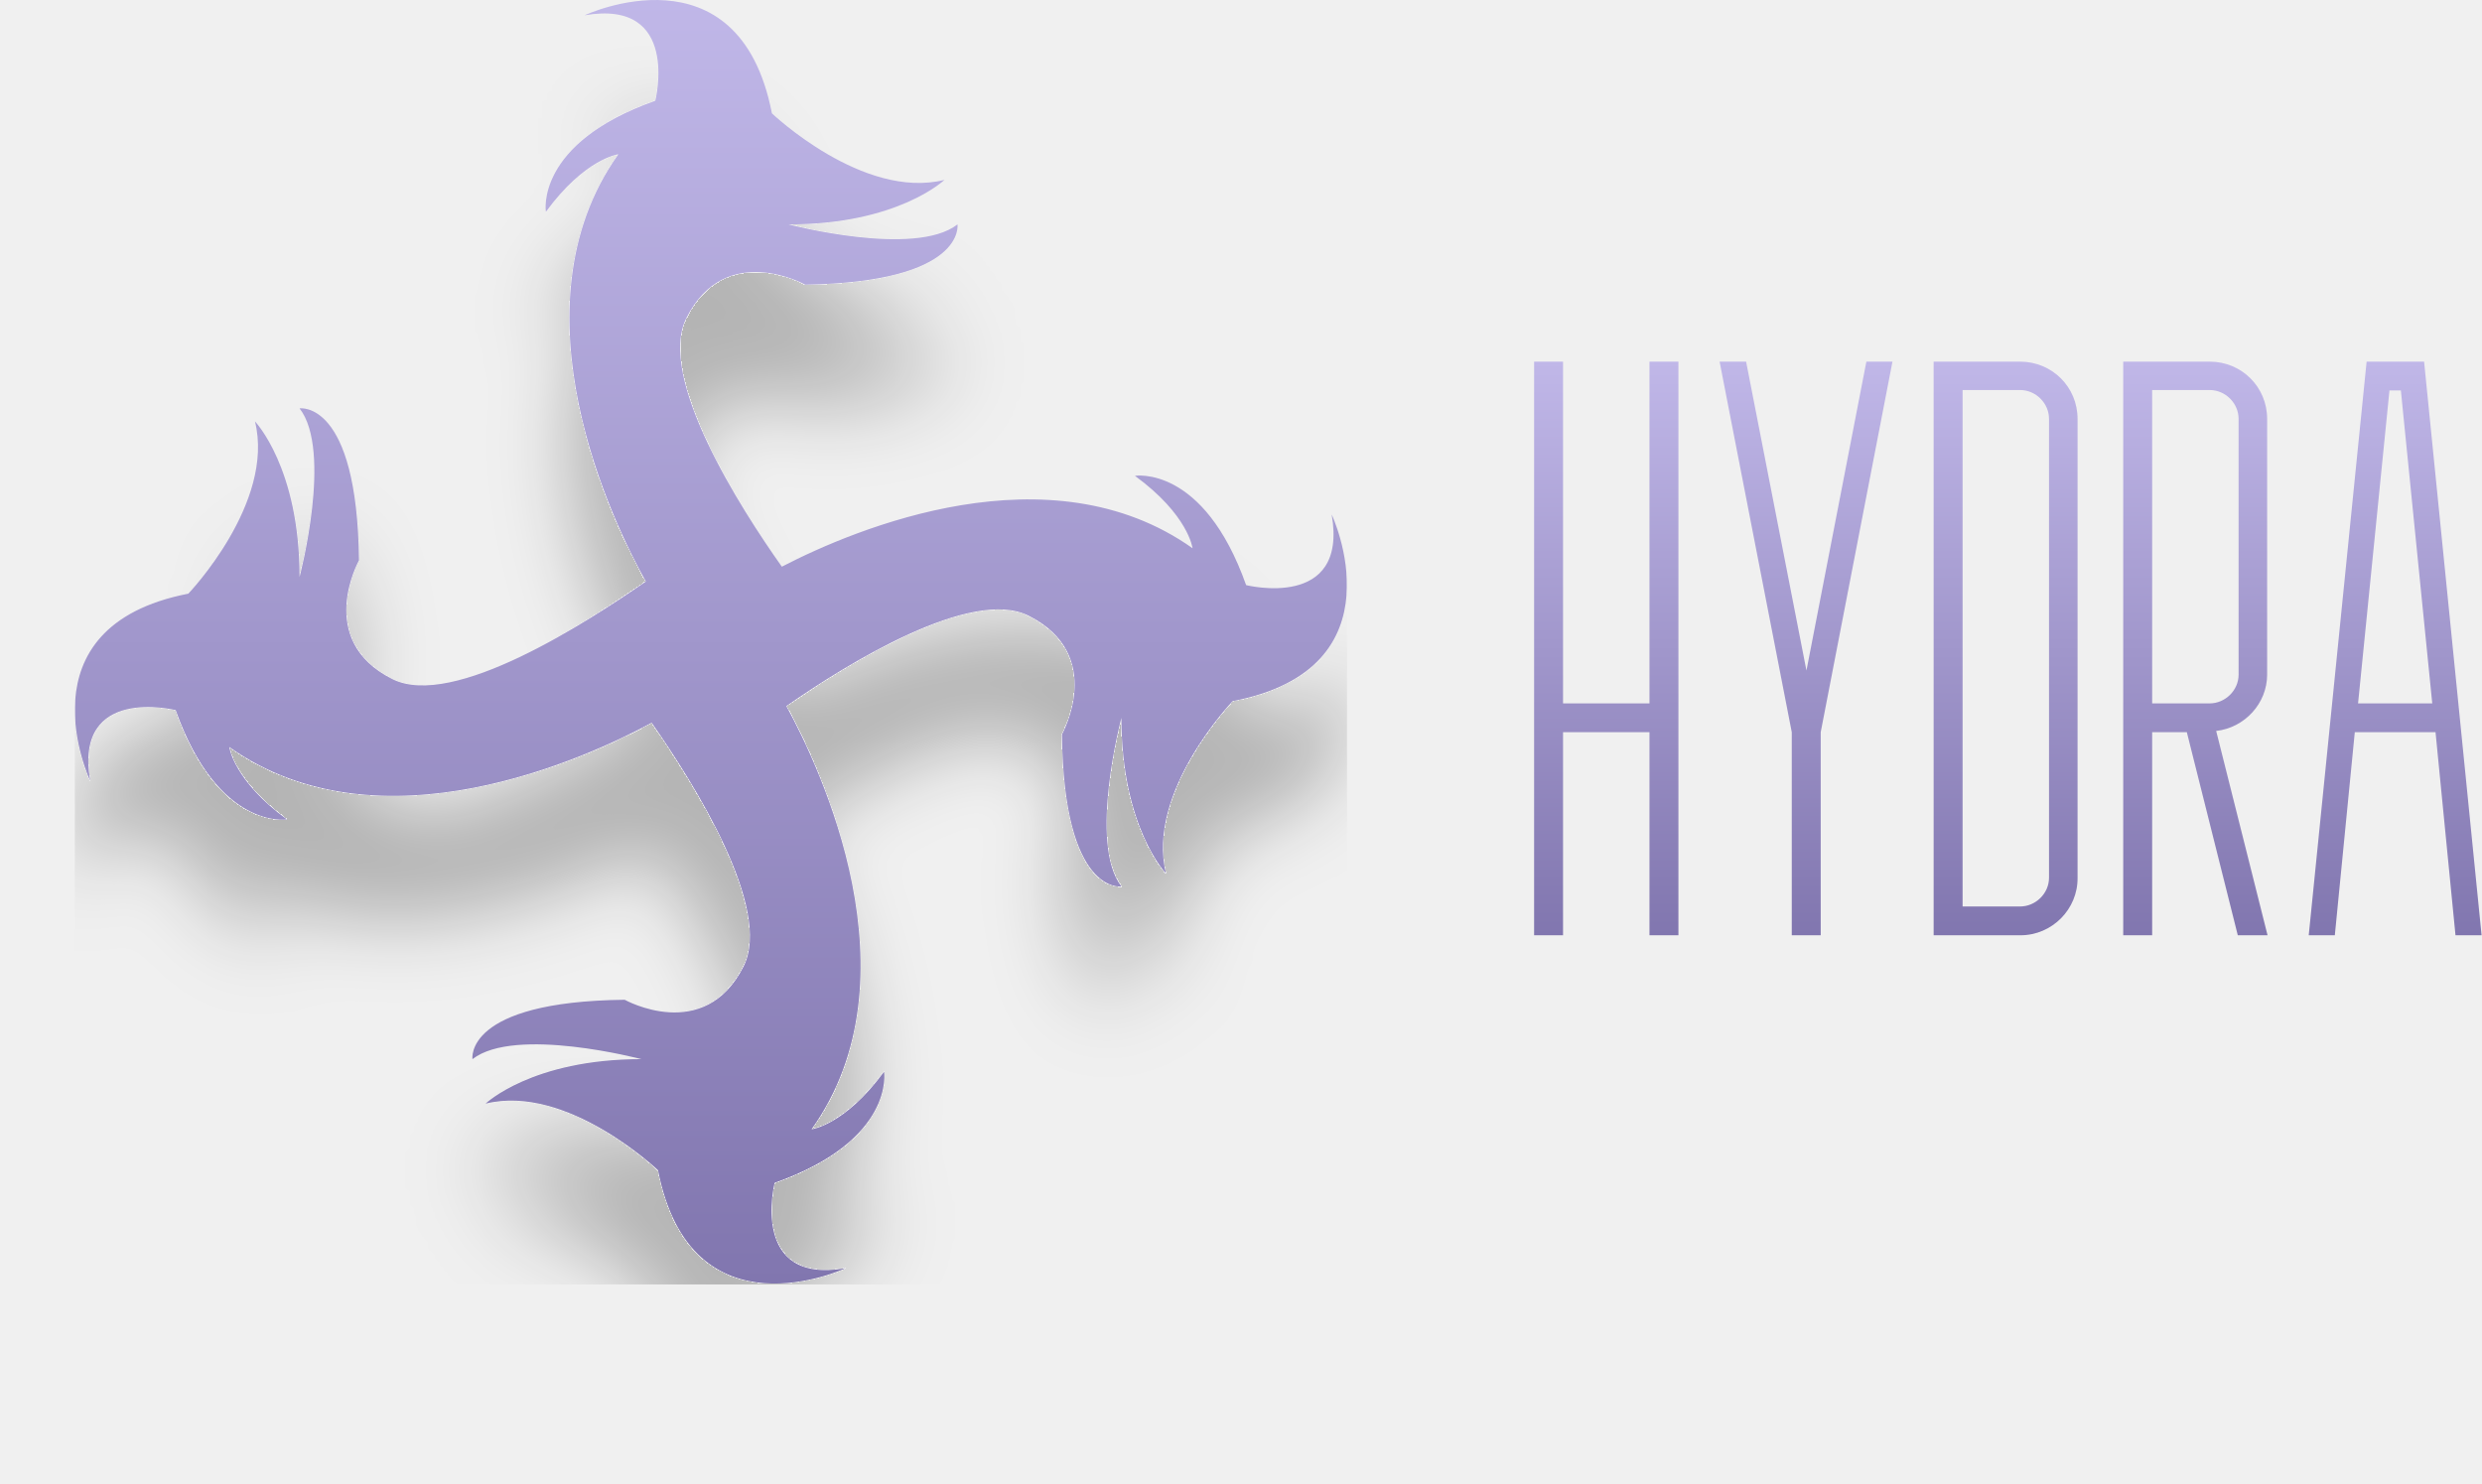
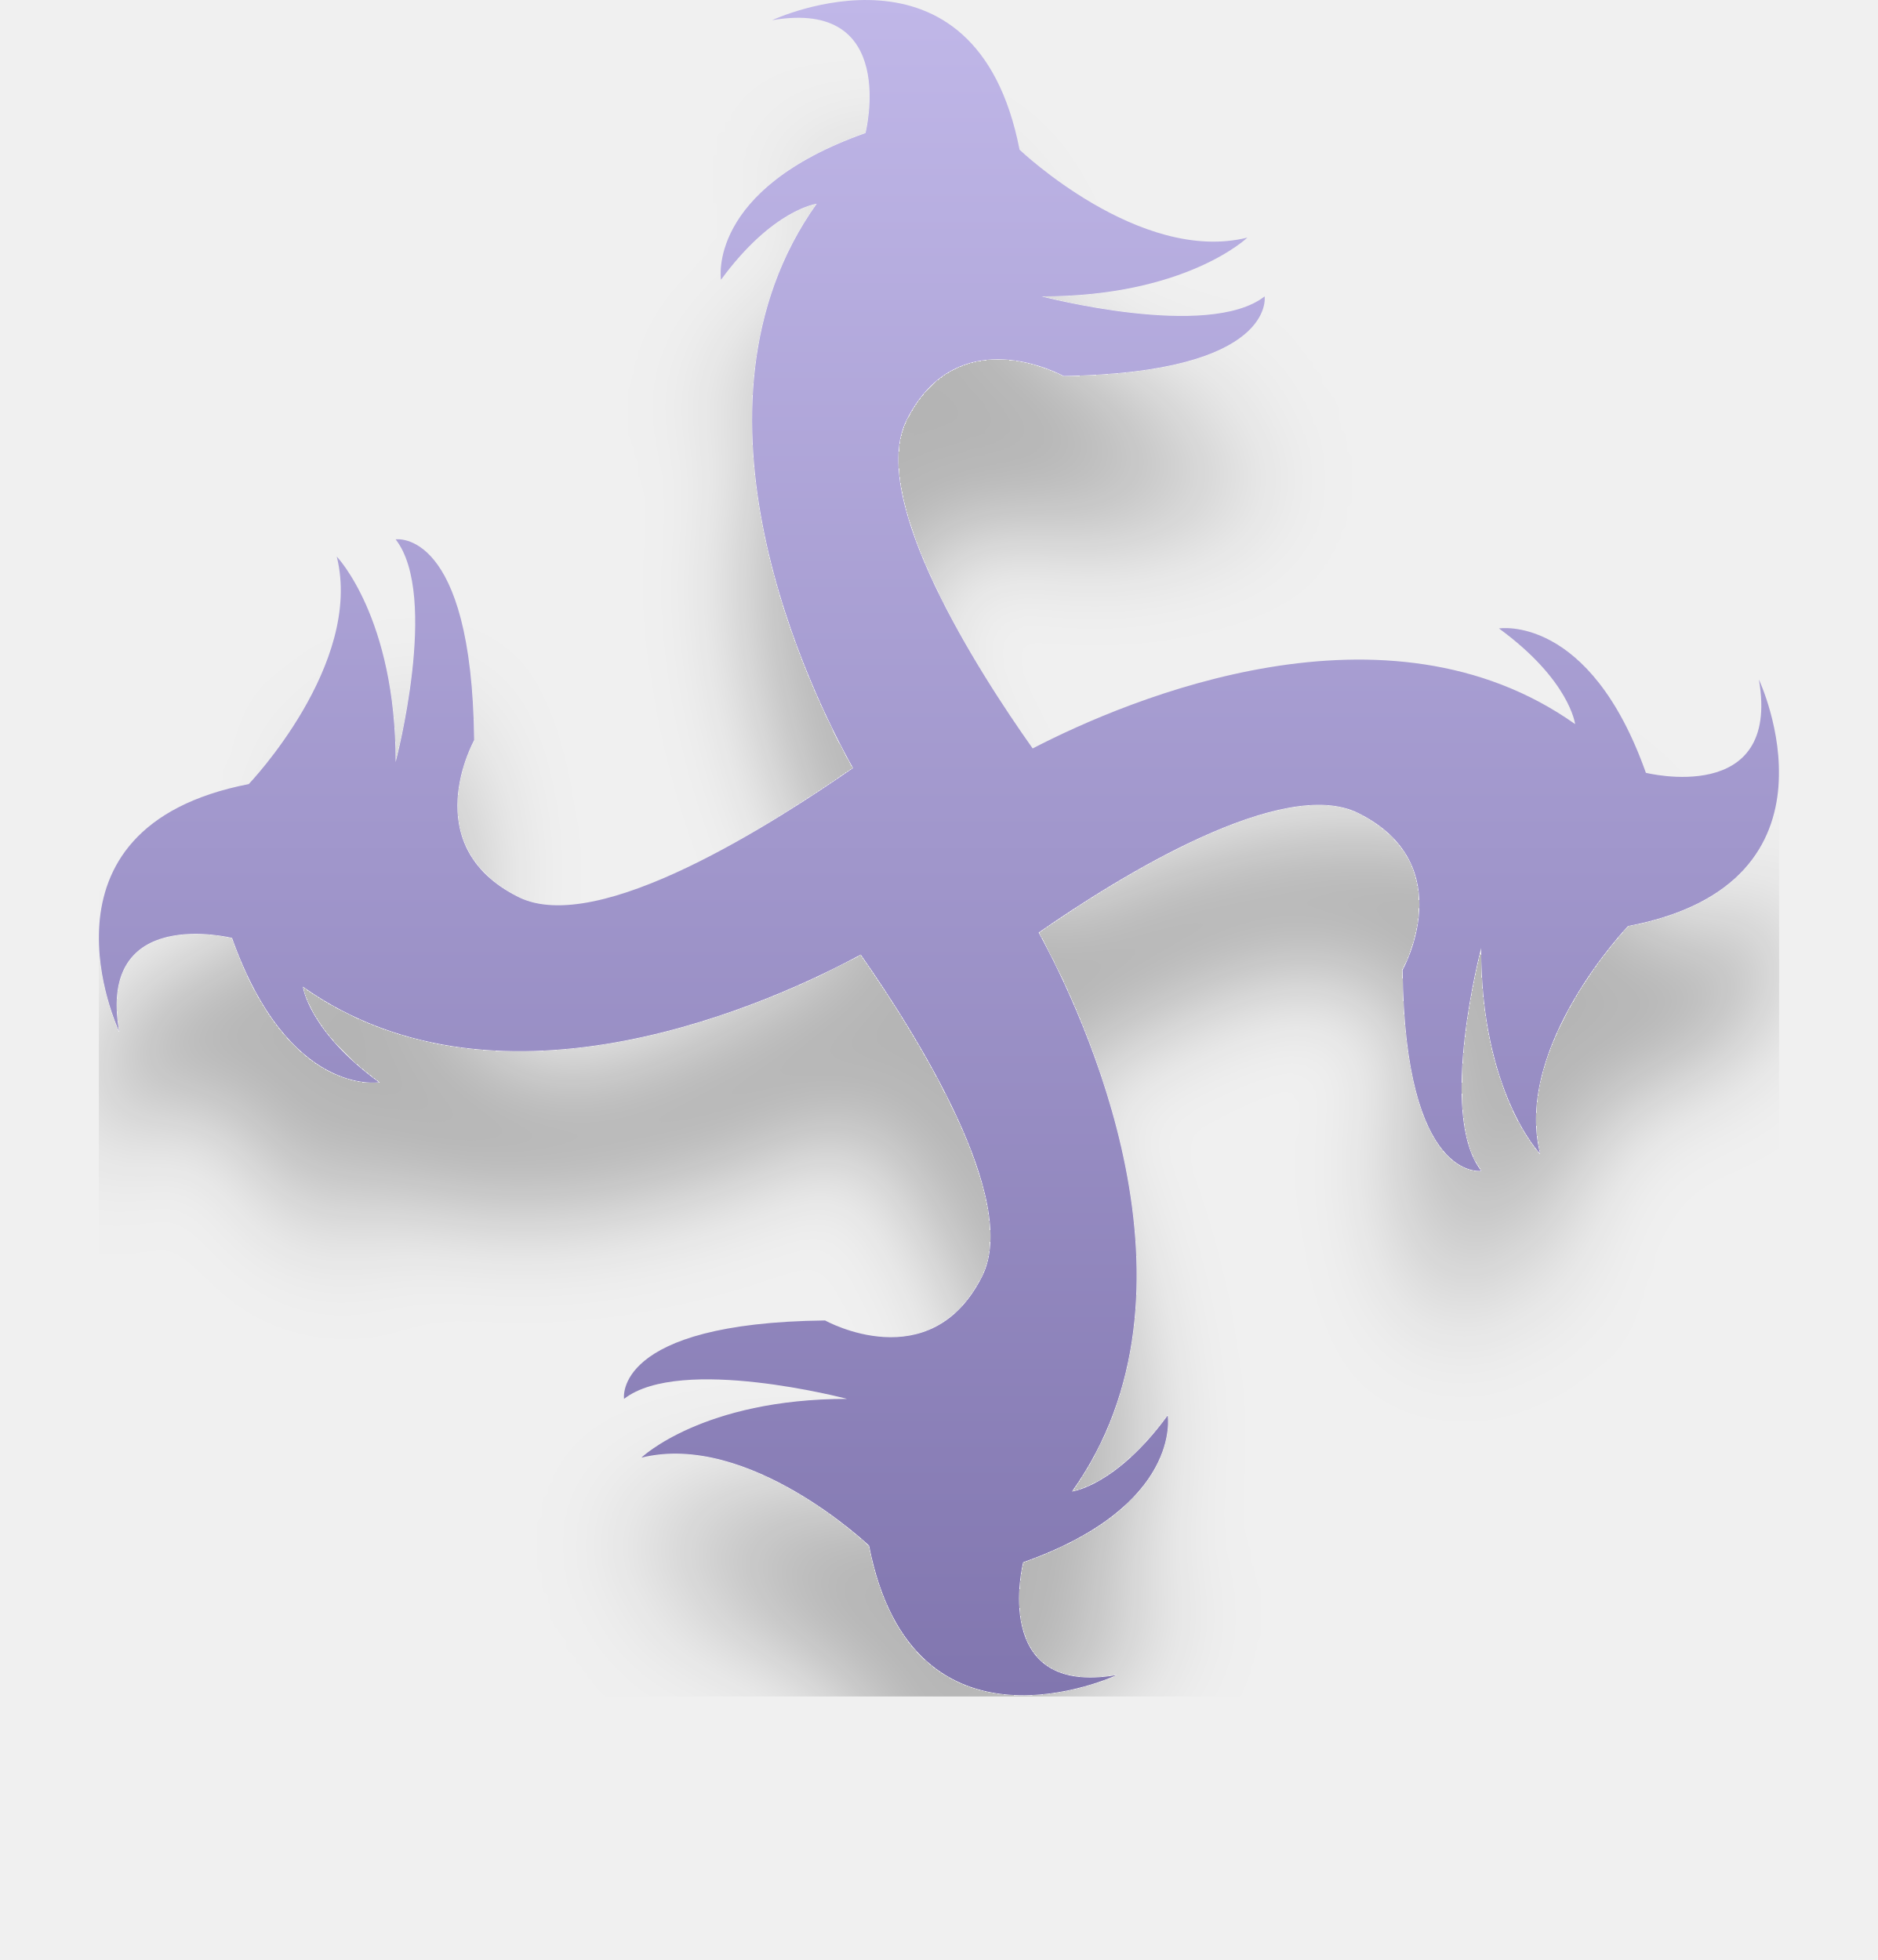
- <svg xmlns="http://www.w3.org/2000/svg" width="199" height="119" viewBox="0 0 199 119" fill="none">
-   <g clip-path="url(#clip0_5004_43)" filter="url(#filter0_d_5004_43)">
-     <path d="M106.772 41.258C108.108 48.976 99.912 46.92 99.912 46.92C96.482 37.255 90.994 38.156 90.994 38.156C95.291 41.294 95.616 43.963 95.616 43.963C84.17 35.848 68.608 42.376 62.687 45.441C59.365 40.753 52.649 30.258 55.032 25.498C58.173 19.259 64.564 22.829 64.564 22.829C77.49 22.613 76.768 17.996 76.768 17.996C73.338 20.665 63.228 17.996 63.228 17.996C72.002 17.996 75.721 14.426 75.721 14.426C69.186 16.049 61.892 9.088 61.892 9.088C59.221 -4.58 46.872 1.226 46.872 1.226C54.599 -0.108 52.541 8.079 52.541 8.079C42.864 11.505 43.767 16.986 43.767 16.986C46.908 12.695 49.58 12.37 49.58 12.37C40.734 24.812 49.255 42.123 51.783 46.631C47.161 49.841 36.329 56.91 31.455 54.457C25.209 51.32 28.783 44.936 28.783 44.936C28.639 32.025 24.017 32.747 24.017 32.747C26.689 36.173 24.017 46.271 24.017 46.271C24.017 37.507 20.443 33.792 20.443 33.792C22.067 40.32 15.099 47.605 15.099 47.605C1.415 50.274 7.228 62.608 7.228 62.608C5.892 54.89 14.088 56.946 14.088 56.946C17.518 66.611 23.006 65.71 23.006 65.71C18.709 62.572 18.384 59.903 18.384 59.903C30.48 68.486 47.197 60.697 52.252 57.956C55.646 62.824 61.965 72.85 59.618 77.502C56.477 83.742 50.086 80.171 50.086 80.171C37.16 80.316 37.882 84.932 37.882 84.932C41.312 82.263 51.422 84.932 51.422 84.932C42.648 84.932 38.929 88.502 38.929 88.502C45.464 86.879 52.758 93.84 52.758 93.84C55.429 107.508 67.778 101.702 67.778 101.702C60.051 103.036 62.109 94.85 62.109 94.85C71.786 91.423 70.883 85.942 70.883 85.942C67.742 90.233 65.07 90.558 65.07 90.558C73.735 78.404 65.756 61.562 63.048 56.621C67.958 53.195 77.888 47.064 82.473 49.372C88.719 52.51 85.145 58.893 85.145 58.893C85.289 71.804 89.911 71.083 89.911 71.083C87.239 67.657 89.911 57.559 89.911 57.559C89.911 66.323 93.485 70.037 93.485 70.037C91.861 63.51 98.829 56.224 98.829 56.224C112.586 53.592 106.772 41.258 106.772 41.258Z" fill="url(#paint0_linear_5004_43)" />
-   </g>
-   <g clip-path="url(#clip1_5004_43)">
-     <path d="M123 29H125.321V56.405H132.251V29H134.572V75H132.251V58.713H125.321V75H123V29Z" fill="url(#paint1_linear_5004_43)" />
-     <path d="M151.733 29L145.98 58.713V75H143.659V58.713L137.873 29H139.998L144.836 53.772L149.641 29H151.733Z" fill="url(#paint2_linear_5004_43)" />
-     <path d="M161.997 75H155.034V29H161.964C164.547 29 166.573 31.048 166.573 33.584V70.384C166.606 72.887 164.547 75 161.997 75ZM157.355 31.308V72.692H161.964C163.206 72.692 164.285 71.652 164.285 70.384V33.584C164.285 32.348 163.239 31.276 161.964 31.276H157.355V31.308Z" fill="url(#paint3_linear_5004_43)" />
-     <path d="M181.806 75H179.42L175.334 58.713H172.555V75H170.234V29H177.164C179.747 29 181.773 31.048 181.773 33.584V54.097C181.773 56.405 179.975 58.355 177.687 58.615L181.806 75ZM172.555 56.405H177.164C178.406 56.405 179.485 55.365 179.485 54.097V33.584C179.485 32.348 178.439 31.276 177.164 31.276H172.555V56.405Z" fill="url(#paint4_linear_5004_43)" />
-     <path d="M188.801 58.713L187.2 75H185.108L189.749 29H194.358L198.967 75H196.875L195.274 58.713H188.801ZM192.495 31.308H191.58L189.063 56.405H195.012L192.495 31.308Z" fill="url(#paint5_linear_5004_43)" />
+ <svg xmlns="http://www.w3.org/2000/svg" width="114" height="119" viewBox="0 0 114 119" fill="none">
+   <g clip-path="url(#clip0_1_5)" filter="url(#filter0_d_1_5)">
+     <path d="M106.772 41.258C108.108 48.976 99.912 46.92 99.912 46.92C96.482 37.255 90.994 38.156 90.994 38.156C95.291 41.294 95.616 43.963 95.616 43.963C84.17 35.848 68.608 42.376 62.687 45.441C59.365 40.753 52.649 30.258 55.032 25.498C58.173 19.259 64.564 22.829 64.564 22.829C77.49 22.613 76.768 17.996 76.768 17.996C73.338 20.665 63.228 17.996 63.228 17.996C72.002 17.996 75.721 14.426 75.721 14.426C69.186 16.049 61.892 9.088 61.892 9.088C59.221 -4.58 46.872 1.226 46.872 1.226C54.599 -0.108 52.541 8.079 52.541 8.079C42.864 11.505 43.767 16.986 43.767 16.986C46.908 12.695 49.58 12.37 49.58 12.37C40.734 24.812 49.255 42.123 51.783 46.631C47.161 49.841 36.329 56.91 31.455 54.457C25.209 51.32 28.783 44.936 28.783 44.936C28.639 32.025 24.017 32.747 24.017 32.747C26.689 36.173 24.017 46.271 24.017 46.271C24.017 37.507 20.443 33.792 20.443 33.792C22.067 40.32 15.099 47.605 15.099 47.605C1.415 50.274 7.228 62.608 7.228 62.608C5.892 54.89 14.088 56.946 14.088 56.946C17.518 66.611 23.006 65.71 23.006 65.71C18.709 62.572 18.384 59.903 18.384 59.903C30.48 68.486 47.197 60.697 52.252 57.956C55.646 62.824 61.965 72.85 59.618 77.502C56.477 83.742 50.086 80.171 50.086 80.171C37.16 80.316 37.882 84.932 37.882 84.932C41.312 82.263 51.422 84.932 51.422 84.932C42.648 84.932 38.929 88.502 38.929 88.502C45.464 86.879 52.758 93.84 52.758 93.84C55.429 107.508 67.778 101.702 67.778 101.702C60.051 103.036 62.109 94.85 62.109 94.85C71.786 91.423 70.883 85.942 70.883 85.942C67.742 90.233 65.07 90.558 65.07 90.558C73.735 78.404 65.756 61.562 63.048 56.621C67.958 53.195 77.888 47.064 82.473 49.372C88.719 52.51 85.145 58.893 85.145 58.893C85.289 71.804 89.911 71.083 89.911 71.083C87.239 67.657 89.911 57.559 89.911 57.559C89.911 66.323 93.485 70.037 93.485 70.037C91.861 63.51 98.829 56.224 98.829 56.224C112.586 53.592 106.772 41.258 106.772 41.258Z" fill="url(#paint0_linear_1_5)" />
  </g>
  <defs>
-     <filter id="filter0_d_5004_43" x="0" y="0" width="114" height="119" filterUnits="userSpaceOnUse" color-interpolation-filters="sRGB">
+     <filter id="filter0_d_1_5" x="0" y="0" width="114" height="119" filterUnits="userSpaceOnUse" color-interpolation-filters="sRGB">
      <feFlood flood-opacity="0" result="BackgroundImageFix" />
      <feColorMatrix in="SourceAlpha" type="matrix" values="0 0 0 0 0 0 0 0 0 0 0 0 0 0 0 0 0 0 127 0" result="hardAlpha" />
      <feOffset dy="10" />
      <feGaussianBlur stdDeviation="3" />
      <feComposite in2="hardAlpha" operator="out" />
      <feColorMatrix type="matrix" values="0 0 0 0 0 0 0 0 0 0 0 0 0 0 0 0 0 0 0.25 0" />
-       <feBlend mode="normal" in2="BackgroundImageFix" result="effect1_dropShadow_5004_43" />
-       <feBlend mode="normal" in="SourceGraphic" in2="effect1_dropShadow_5004_43" result="shape" />
+       <feBlend mode="normal" in2="BackgroundImageFix" result="effect1_dropShadow_1_5" />
+       <feBlend mode="normal" in="SourceGraphic" in2="effect1_dropShadow_1_5" result="shape" />
    </filter>
-     <linearGradient id="paint0_linear_5004_43" x1="56.997" y1="0.001" x2="56.997" y2="102.927" gradientUnits="userSpaceOnUse">
+     <linearGradient id="paint0_linear_1_5" x1="56.997" y1="0.001" x2="56.997" y2="102.927" gradientUnits="userSpaceOnUse">
      <stop stop-color="#C0B7E8" />
      <stop offset="1" stop-color="#8176AF" />
    </linearGradient>
-     <linearGradient id="paint1_linear_5004_43" x1="128.786" y1="29" x2="128.786" y2="75" gradientUnits="userSpaceOnUse">
-       <stop stop-color="#C0B7E8" />
-       <stop offset="1" stop-color="#8176AF" />
-     </linearGradient>
-     <linearGradient id="paint2_linear_5004_43" x1="144.803" y1="29" x2="144.803" y2="75" gradientUnits="userSpaceOnUse">
-       <stop stop-color="#C0B7E8" />
-       <stop offset="1" stop-color="#8176AF" />
-     </linearGradient>
-     <linearGradient id="paint3_linear_5004_43" x1="160.804" y1="29" x2="160.804" y2="75" gradientUnits="userSpaceOnUse">
-       <stop stop-color="#C0B7E8" />
-       <stop offset="1" stop-color="#8176AF" />
-     </linearGradient>
-     <linearGradient id="paint4_linear_5004_43" x1="176.02" y1="29" x2="176.02" y2="75" gradientUnits="userSpaceOnUse">
-       <stop stop-color="#C0B7E8" />
-       <stop offset="1" stop-color="#8176AF" />
-     </linearGradient>
-     <linearGradient id="paint5_linear_5004_43" x1="192.037" y1="29" x2="192.037" y2="75" gradientUnits="userSpaceOnUse">
-       <stop stop-color="#C0B7E8" />
-       <stop offset="1" stop-color="#8176AF" />
-     </linearGradient>
-     <clipPath id="clip0_5004_43">
+     <clipPath id="clip0_1_5">
      <rect width="102" height="103" fill="white" transform="translate(6)" />
-     </clipPath>
-     <clipPath id="clip1_5004_43">
-       <rect width="76" height="46" fill="white" transform="translate(123 29)" />
    </clipPath>
  </defs>
</svg>
